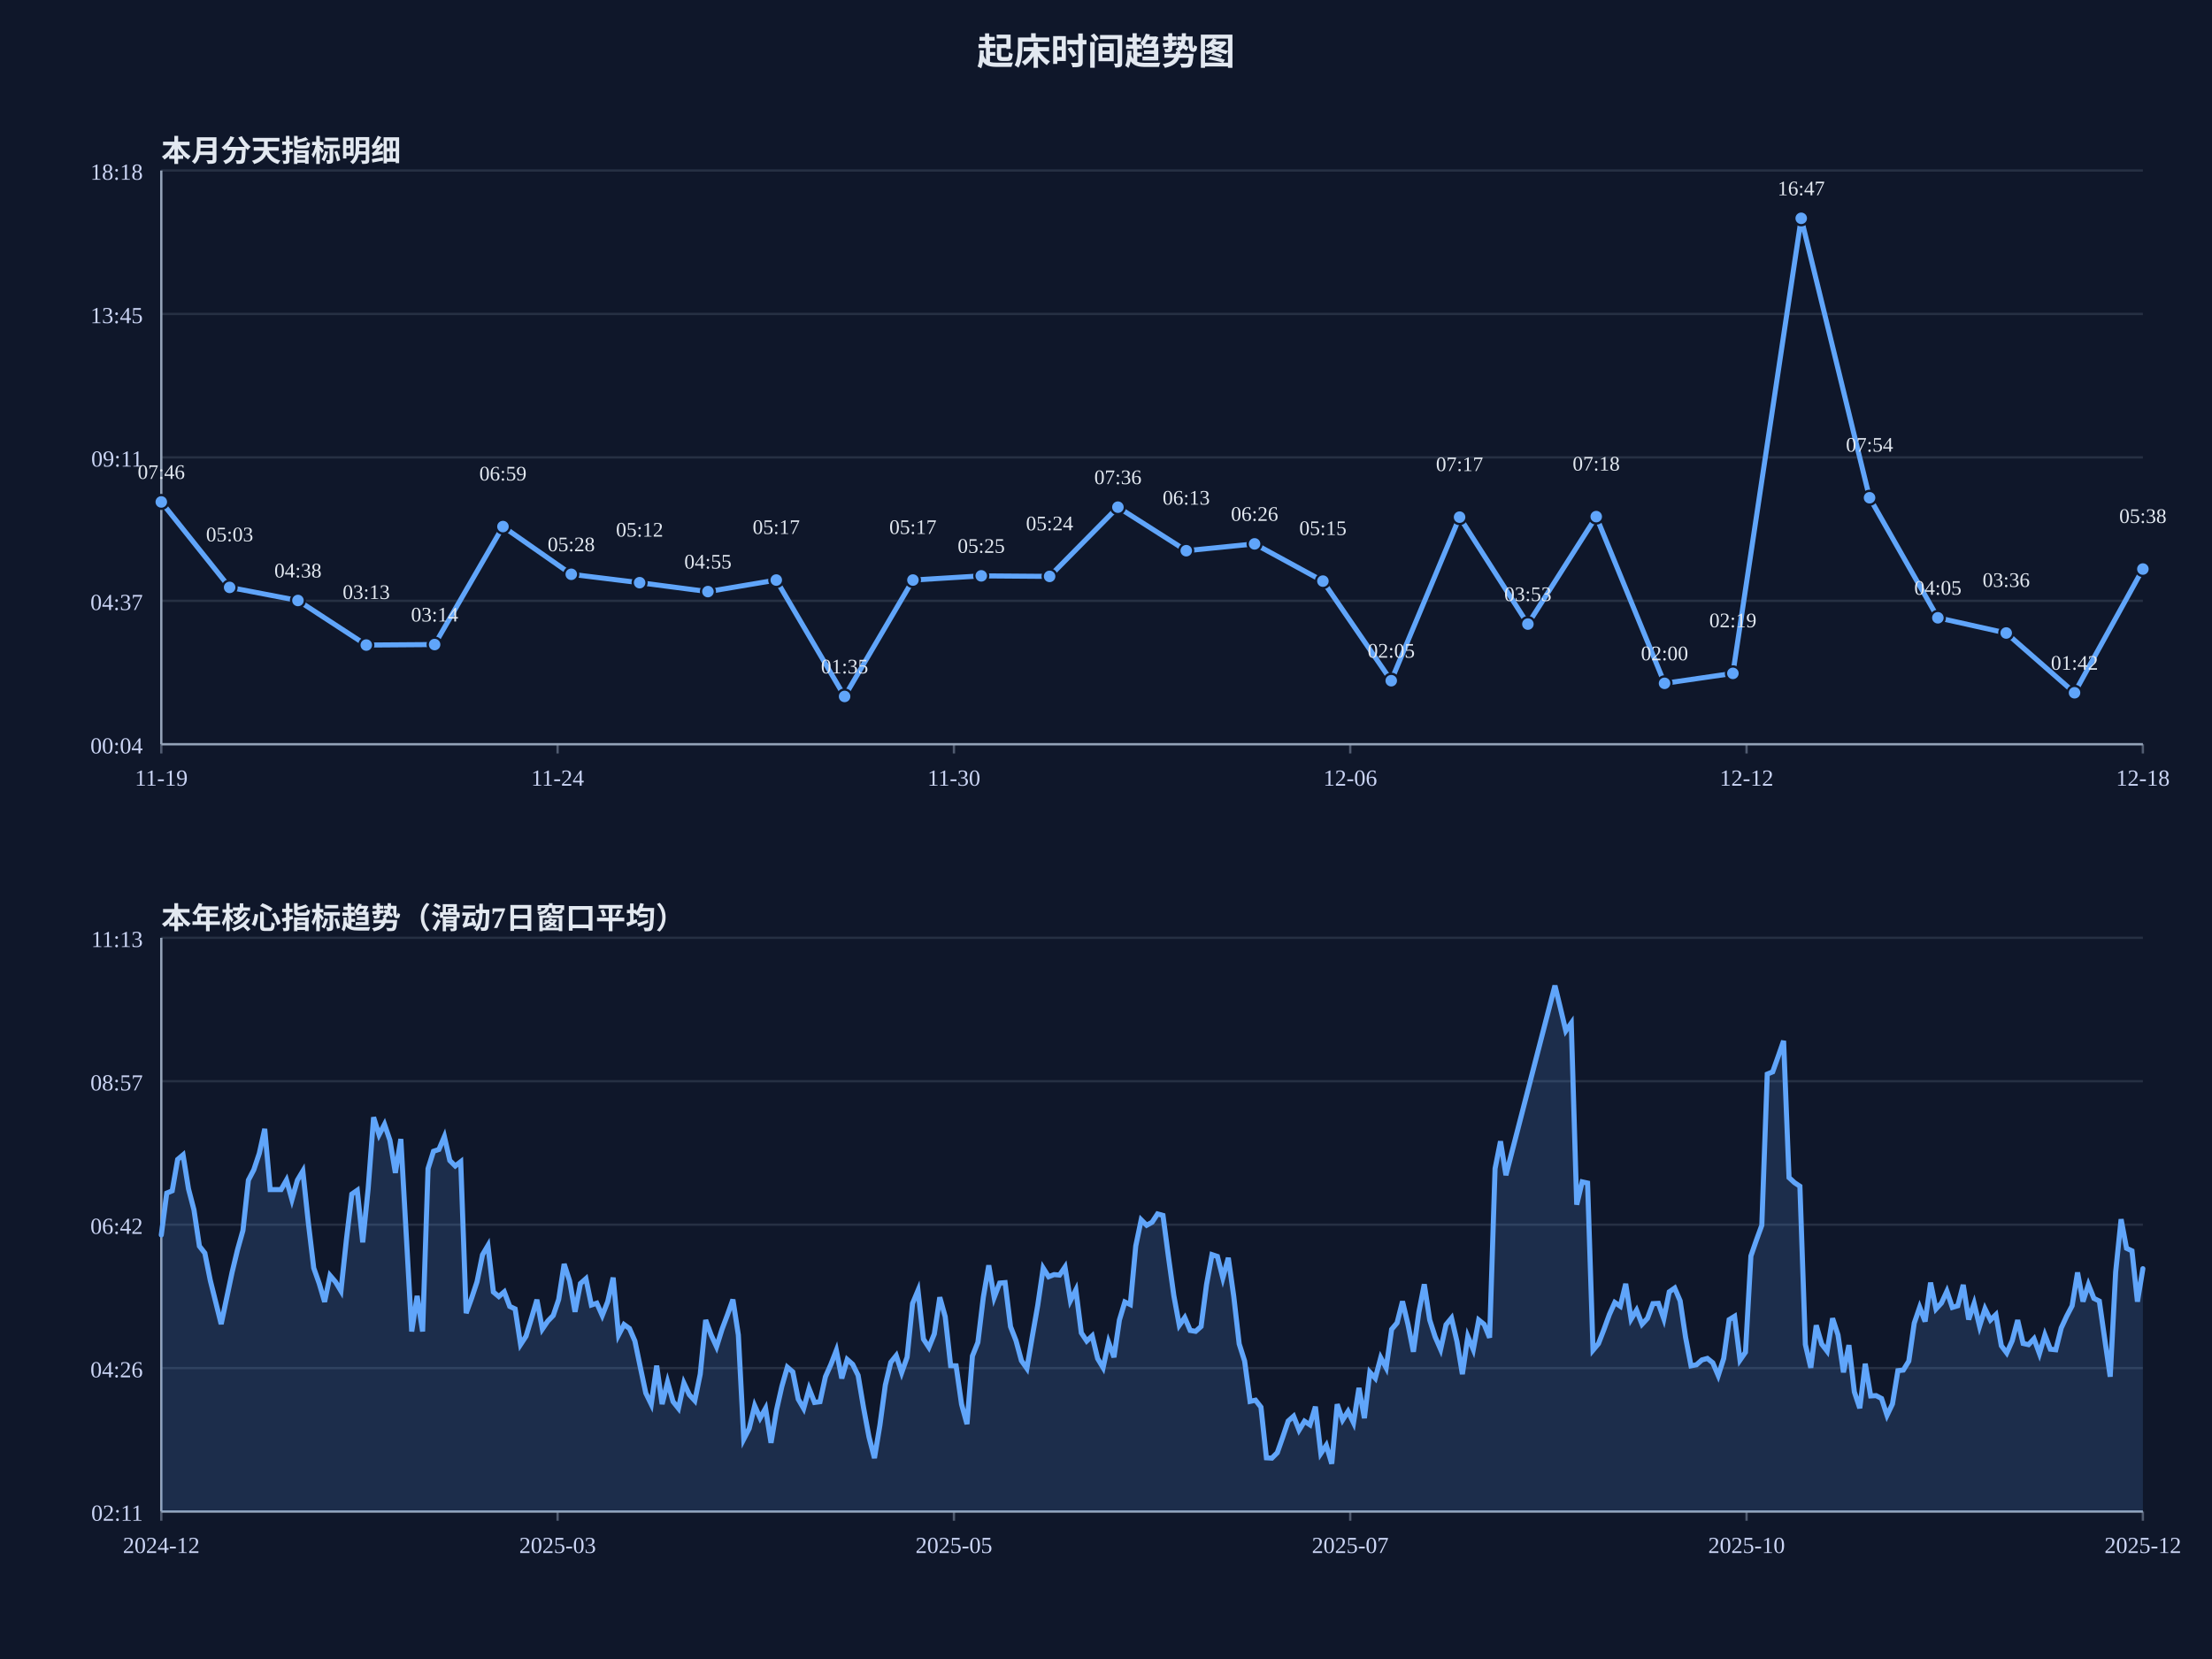
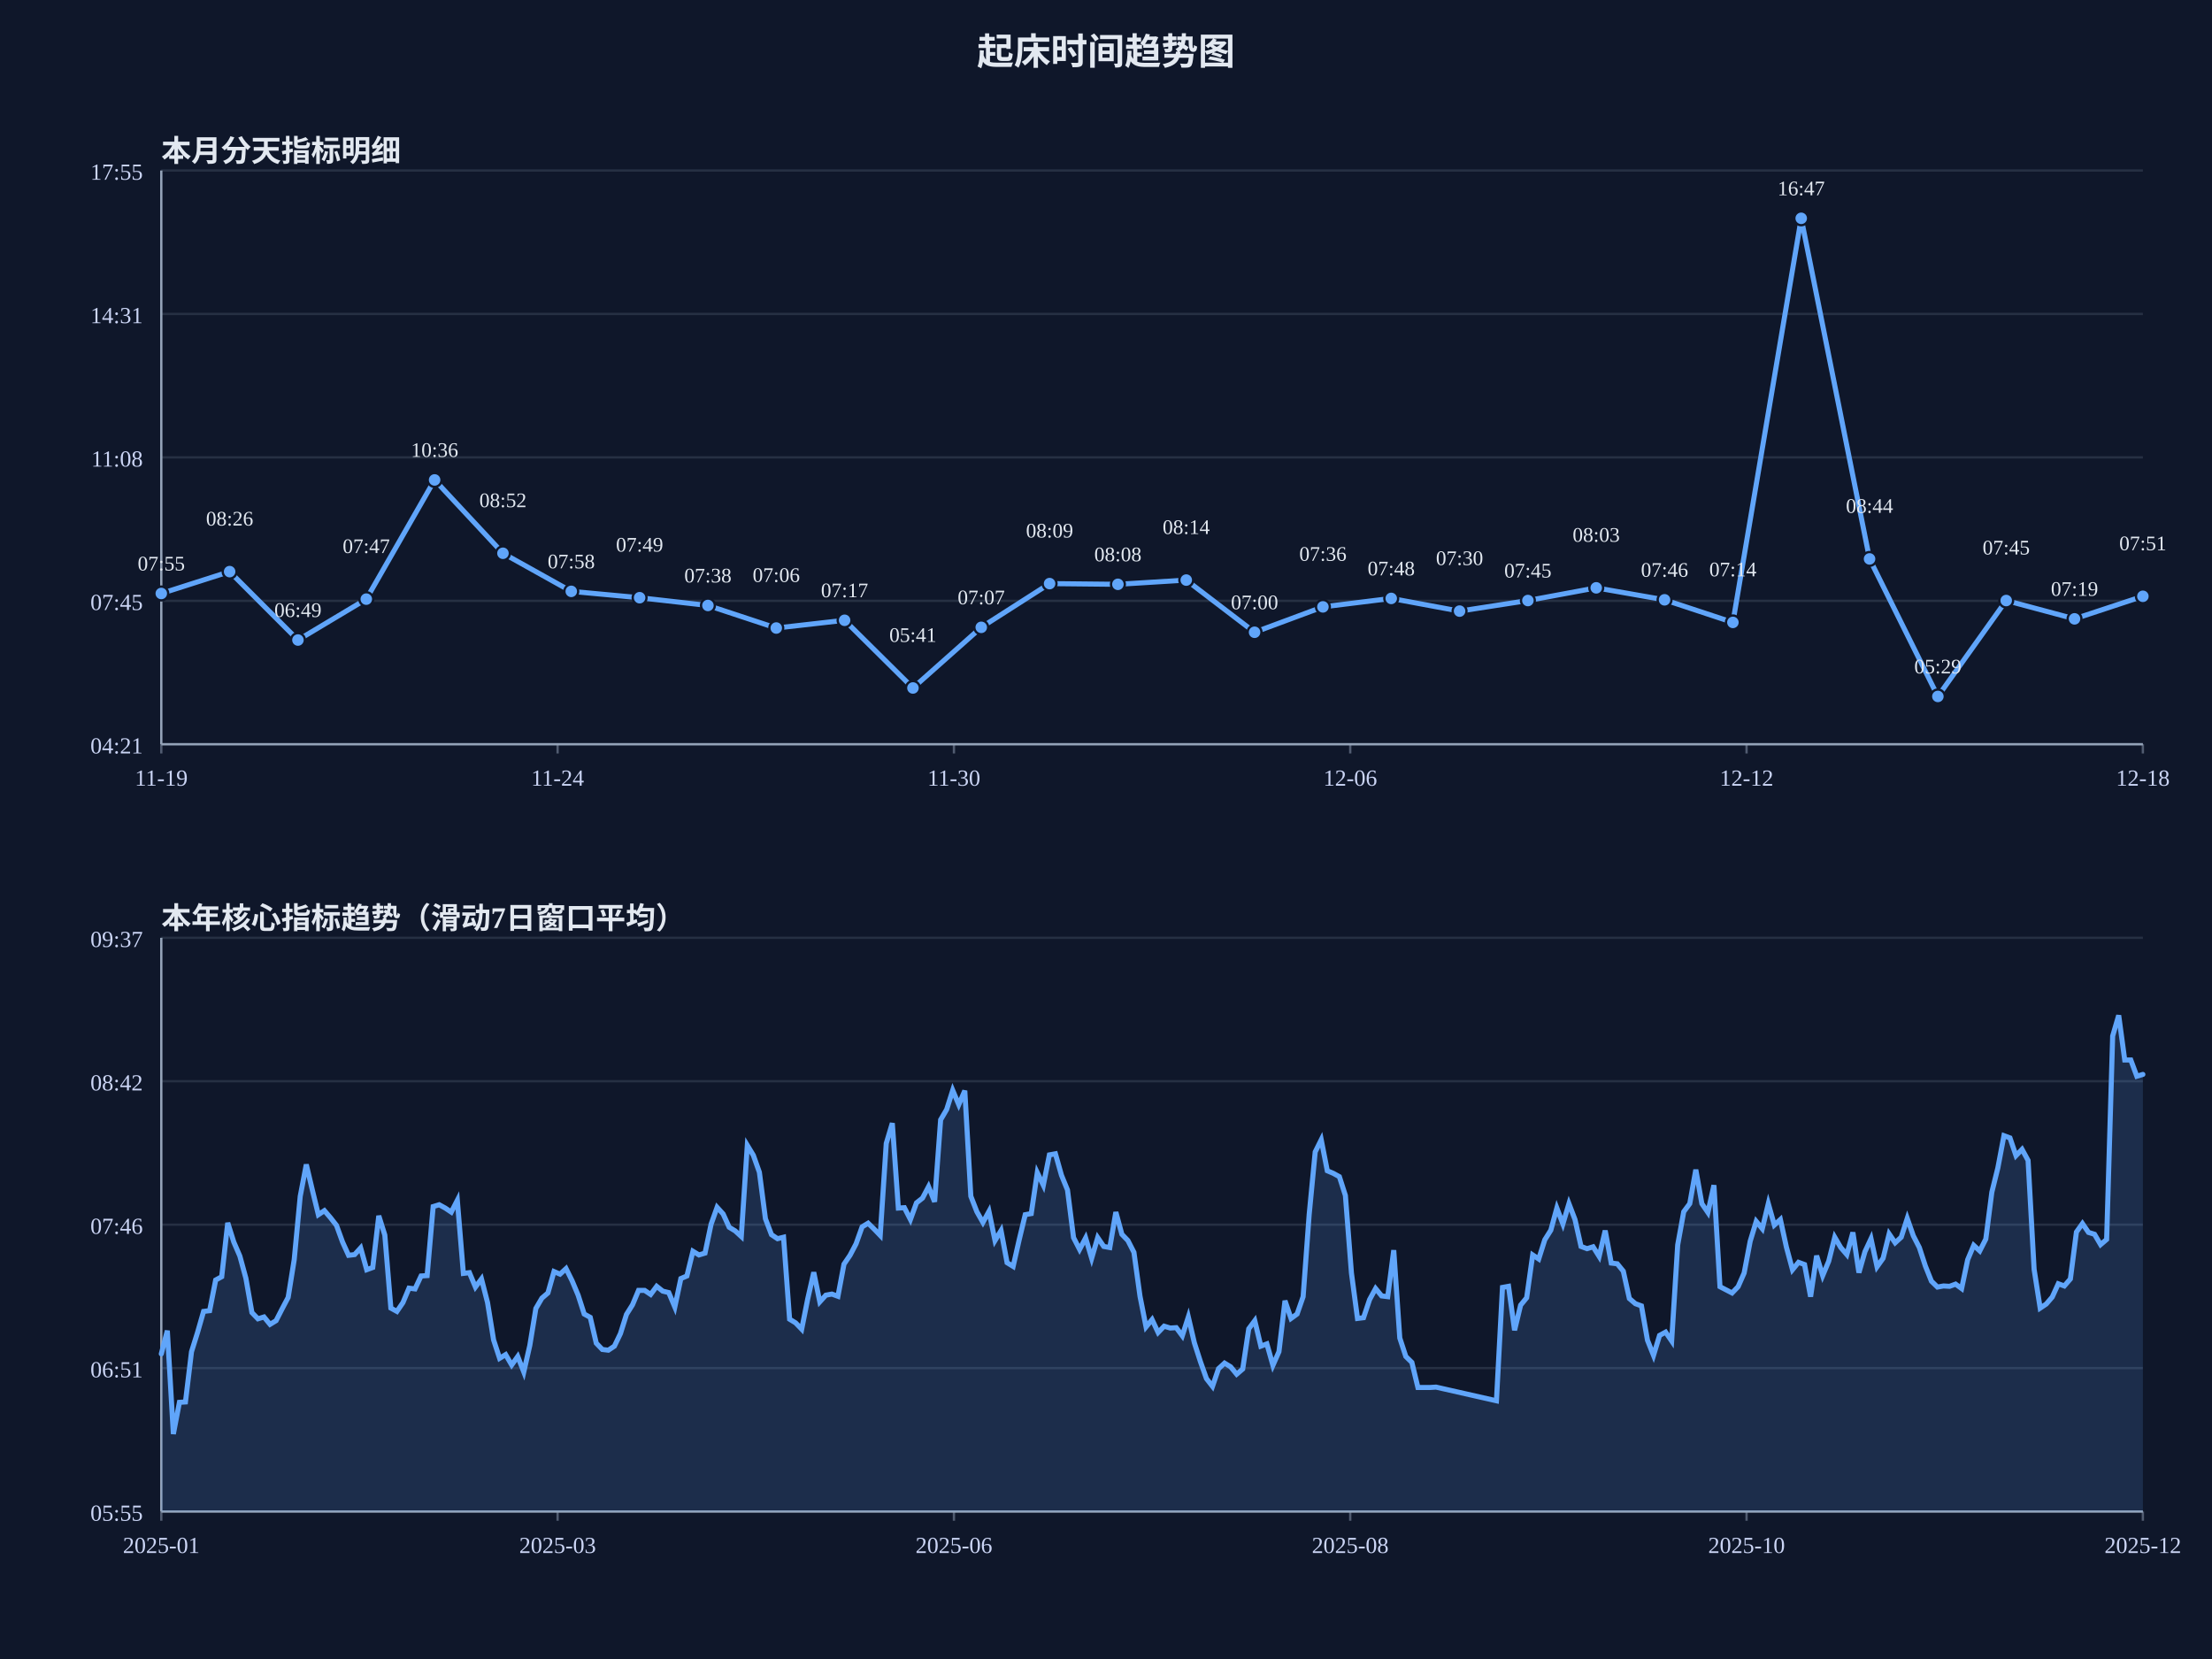
<svg xmlns="http://www.w3.org/2000/svg" viewBox="0 0 960 720" width="960" height="720">
  <rect width="960" height="720" fill="#0f172a" />
  <text x="480" y="28" fill="#e2e8f0" font-size="16" font-weight="700" text-anchor="middle">起床时间趋势图</text>
  <text x="70" y="70" fill="#e2e8f0" font-size="13" font-weight="600">本月分天指标明细</text>
  <line x1="70" y1="323.00" x2="930" y2="323.00" stroke="#94a3b8" stroke-opacity="0.18" stroke-width="1" />
-   <text x="62" y="327.00" fill="#cbd5f5" font-size="10" text-anchor="end">00:04</text>
+   <text x="62" y="327.00" fill="#cbd5f5" font-size="10" text-anchor="end">04:21</text>
  <line x1="70" y1="260.75" x2="930" y2="260.75" stroke="#94a3b8" stroke-opacity="0.18" stroke-width="1" />
-   <text x="62" y="264.75" fill="#cbd5f5" font-size="10" text-anchor="end">04:37</text>
+   <text x="62" y="264.75" fill="#cbd5f5" font-size="10" text-anchor="end">07:45</text>
  <line x1="70" y1="198.50" x2="930" y2="198.50" stroke="#94a3b8" stroke-opacity="0.18" stroke-width="1" />
-   <text x="62" y="202.50" fill="#cbd5f5" font-size="10" text-anchor="end">09:11</text>
+   <text x="62" y="202.50" fill="#cbd5f5" font-size="10" text-anchor="end">11:08</text>
  <line x1="70" y1="136.25" x2="930" y2="136.25" stroke="#94a3b8" stroke-opacity="0.18" stroke-width="1" />
-   <text x="62" y="140.25" fill="#cbd5f5" font-size="10" text-anchor="end">13:45</text>
+   <text x="62" y="140.25" fill="#cbd5f5" font-size="10" text-anchor="end">14:31</text>
  <line x1="70" y1="74.00" x2="930" y2="74.00" stroke="#94a3b8" stroke-opacity="0.18" stroke-width="1" />
-   <text x="62" y="78.00" fill="#cbd5f5" font-size="10" text-anchor="end">18:18</text>
+   <text x="62" y="78.00" fill="#cbd5f5" font-size="10" text-anchor="end">17:55</text>
  <line x1="70.00" y1="323" x2="70.00" y2="327" stroke="#94a3b8" stroke-opacity="0.5" stroke-width="1" />
  <text x="70.00" y="341" fill="#cbd5f5" font-size="10" text-anchor="middle">11-19</text>
  <line x1="242.00" y1="323" x2="242.00" y2="327" stroke="#94a3b8" stroke-opacity="0.5" stroke-width="1" />
  <text x="242.00" y="341" fill="#cbd5f5" font-size="10" text-anchor="middle">11-24</text>
  <line x1="414.00" y1="323" x2="414.00" y2="327" stroke="#94a3b8" stroke-opacity="0.5" stroke-width="1" />
  <text x="414.00" y="341" fill="#cbd5f5" font-size="10" text-anchor="middle">11-30</text>
  <line x1="586.00" y1="323" x2="586.00" y2="327" stroke="#94a3b8" stroke-opacity="0.5" stroke-width="1" />
  <text x="586.00" y="341" fill="#cbd5f5" font-size="10" text-anchor="middle">12-06</text>
  <line x1="758.00" y1="323" x2="758.00" y2="327" stroke="#94a3b8" stroke-opacity="0.5" stroke-width="1" />
  <text x="758.00" y="341" fill="#cbd5f5" font-size="10" text-anchor="middle">12-12</text>
  <line x1="930.00" y1="323" x2="930.00" y2="327" stroke="#94a3b8" stroke-opacity="0.5" stroke-width="1" />
  <text x="930.00" y="341" fill="#cbd5f5" font-size="10" text-anchor="middle">12-18</text>
  <line x1="70" y1="74" x2="70" y2="323" stroke="#94a3b8" stroke-width="1" />
  <line x1="70" y1="323" x2="930" y2="323" stroke="#94a3b8" stroke-width="1" />
-   <path d="M70.00,217.84 L99.66,254.93 L129.31,260.61 L158.97,279.95 L188.62,279.73 L218.28,228.53 L247.93,249.24 L277.59,252.88 L307.24,256.75 L336.90,251.74 L366.55,302.25 L396.21,251.74 L425.86,249.92 L455.52,250.15 L485.17,220.11 L514.83,239.00 L544.48,236.04 L574.14,252.20 L603.79,295.42 L633.45,224.44 L663.10,270.85 L692.76,224.21 L722.41,296.56 L752.07,292.24 L781.72,94.75 L811.38,216.02 L841.03,268.12 L870.69,274.72 L900.34,300.66 L930.00,246.96" fill="none" stroke="#60a5fa" stroke-width="2.2" stroke-linecap="round" />
-   <circle cx="70.00" cy="217.84" r="3" fill="#60a5fa" stroke="#0f172a" stroke-width="1" />
-   <text x="70.00" y="207.84" fill="#e2e8f0" font-size="9" text-anchor="middle">07:46</text>
-   <circle cx="99.66" cy="254.93" r="3" fill="#60a5fa" stroke="#0f172a" stroke-width="1" />
-   <text x="99.66" y="234.93" fill="#e2e8f0" font-size="9" text-anchor="middle">05:03</text>
-   <circle cx="129.31" cy="260.61" r="3" fill="#60a5fa" stroke="#0f172a" stroke-width="1" />
-   <text x="129.31" y="250.61" fill="#e2e8f0" font-size="9" text-anchor="middle">04:38</text>
-   <circle cx="158.97" cy="279.95" r="3" fill="#60a5fa" stroke="#0f172a" stroke-width="1" />
-   <text x="158.97" y="259.95" fill="#e2e8f0" font-size="9" text-anchor="middle">03:13</text>
-   <circle cx="188.62" cy="279.73" r="3" fill="#60a5fa" stroke="#0f172a" stroke-width="1" />
-   <text x="188.62" y="269.73" fill="#e2e8f0" font-size="9" text-anchor="middle">03:14</text>
-   <circle cx="218.28" cy="228.53" r="3" fill="#60a5fa" stroke="#0f172a" stroke-width="1" />
-   <text x="218.28" y="208.53" fill="#e2e8f0" font-size="9" text-anchor="middle">06:59</text>
-   <circle cx="247.93" cy="249.24" r="3" fill="#60a5fa" stroke="#0f172a" stroke-width="1" />
-   <text x="247.93" y="239.24" fill="#e2e8f0" font-size="9" text-anchor="middle">05:28</text>
-   <circle cx="277.59" cy="252.88" r="3" fill="#60a5fa" stroke="#0f172a" stroke-width="1" />
-   <text x="277.59" y="232.88" fill="#e2e8f0" font-size="9" text-anchor="middle">05:12</text>
-   <circle cx="307.24" cy="256.75" r="3" fill="#60a5fa" stroke="#0f172a" stroke-width="1" />
-   <text x="307.24" y="246.75" fill="#e2e8f0" font-size="9" text-anchor="middle">04:55</text>
-   <circle cx="336.90" cy="251.74" r="3" fill="#60a5fa" stroke="#0f172a" stroke-width="1" />
-   <text x="336.90" y="231.74" fill="#e2e8f0" font-size="9" text-anchor="middle">05:17</text>
-   <circle cx="366.55" cy="302.25" r="3" fill="#60a5fa" stroke="#0f172a" stroke-width="1" />
-   <text x="366.55" y="292.25" fill="#e2e8f0" font-size="9" text-anchor="middle">01:35</text>
-   <circle cx="396.21" cy="251.74" r="3" fill="#60a5fa" stroke="#0f172a" stroke-width="1" />
-   <text x="396.21" y="231.74" fill="#e2e8f0" font-size="9" text-anchor="middle">05:17</text>
-   <circle cx="425.86" cy="249.92" r="3" fill="#60a5fa" stroke="#0f172a" stroke-width="1" />
-   <text x="425.86" y="239.92" fill="#e2e8f0" font-size="9" text-anchor="middle">05:25</text>
-   <circle cx="455.52" cy="250.15" r="3" fill="#60a5fa" stroke="#0f172a" stroke-width="1" />
-   <text x="455.52" y="230.15" fill="#e2e8f0" font-size="9" text-anchor="middle">05:24</text>
-   <circle cx="485.17" cy="220.11" r="3" fill="#60a5fa" stroke="#0f172a" stroke-width="1" />
-   <text x="485.17" y="210.11" fill="#e2e8f0" font-size="9" text-anchor="middle">07:36</text>
-   <circle cx="514.83" cy="239.00" r="3" fill="#60a5fa" stroke="#0f172a" stroke-width="1" />
-   <text x="514.83" y="219.00" fill="#e2e8f0" font-size="9" text-anchor="middle">06:13</text>
-   <circle cx="544.48" cy="236.04" r="3" fill="#60a5fa" stroke="#0f172a" stroke-width="1" />
-   <text x="544.48" y="226.04" fill="#e2e8f0" font-size="9" text-anchor="middle">06:26</text>
-   <circle cx="574.14" cy="252.20" r="3" fill="#60a5fa" stroke="#0f172a" stroke-width="1" />
-   <text x="574.14" y="232.20" fill="#e2e8f0" font-size="9" text-anchor="middle">05:15</text>
-   <circle cx="603.79" cy="295.42" r="3" fill="#60a5fa" stroke="#0f172a" stroke-width="1" />
-   <text x="603.79" y="285.42" fill="#e2e8f0" font-size="9" text-anchor="middle">02:05</text>
-   <circle cx="633.45" cy="224.44" r="3" fill="#60a5fa" stroke="#0f172a" stroke-width="1" />
-   <text x="633.45" y="204.44" fill="#e2e8f0" font-size="9" text-anchor="middle">07:17</text>
-   <circle cx="663.10" cy="270.85" r="3" fill="#60a5fa" stroke="#0f172a" stroke-width="1" />
-   <text x="663.10" y="260.85" fill="#e2e8f0" font-size="9" text-anchor="middle">03:53</text>
-   <circle cx="692.76" cy="224.21" r="3" fill="#60a5fa" stroke="#0f172a" stroke-width="1" />
-   <text x="692.76" y="204.21" fill="#e2e8f0" font-size="9" text-anchor="middle">07:18</text>
-   <circle cx="722.41" cy="296.56" r="3" fill="#60a5fa" stroke="#0f172a" stroke-width="1" />
-   <text x="722.41" y="286.56" fill="#e2e8f0" font-size="9" text-anchor="middle">02:00</text>
-   <circle cx="752.07" cy="292.24" r="3" fill="#60a5fa" stroke="#0f172a" stroke-width="1" />
-   <text x="752.07" y="272.24" fill="#e2e8f0" font-size="9" text-anchor="middle">02:19</text>
+   <path d="M70.00,257.57 L99.66,248.08 L129.31,277.77 L158.97,260.02 L188.62,208.29 L218.28,240.12 L247.93,256.65 L277.59,259.40 L307.24,262.77 L336.90,272.56 L366.55,269.20 L396.21,298.58 L425.86,272.26 L455.52,253.28 L485.17,253.59 L514.83,251.75 L544.48,274.40 L574.14,263.38 L603.79,259.71 L633.45,265.22 L663.10,260.63 L692.76,255.12 L722.41,260.32 L752.07,270.12 L781.72,94.75 L811.38,242.57 L841.03,302.25 L870.69,260.63 L900.34,268.58 L930.00,258.79" fill="none" stroke="#60a5fa" stroke-width="2.2" stroke-linecap="round" />
+   <circle cx="70.00" cy="257.57" r="3" fill="#60a5fa" stroke="#0f172a" stroke-width="1" />
+   <text x="70.00" y="247.57" fill="#e2e8f0" font-size="9" text-anchor="middle">07:55</text>
+   <circle cx="99.66" cy="248.08" r="3" fill="#60a5fa" stroke="#0f172a" stroke-width="1" />
+   <text x="99.66" y="228.08" fill="#e2e8f0" font-size="9" text-anchor="middle">08:26</text>
+   <circle cx="129.31" cy="277.77" r="3" fill="#60a5fa" stroke="#0f172a" stroke-width="1" />
+   <text x="129.31" y="267.77" fill="#e2e8f0" font-size="9" text-anchor="middle">06:49</text>
+   <circle cx="158.97" cy="260.02" r="3" fill="#60a5fa" stroke="#0f172a" stroke-width="1" />
+   <text x="158.97" y="240.02" fill="#e2e8f0" font-size="9" text-anchor="middle">07:47</text>
+   <circle cx="188.62" cy="208.29" r="3" fill="#60a5fa" stroke="#0f172a" stroke-width="1" />
+   <text x="188.62" y="198.29" fill="#e2e8f0" font-size="9" text-anchor="middle">10:36</text>
+   <circle cx="218.28" cy="240.12" r="3" fill="#60a5fa" stroke="#0f172a" stroke-width="1" />
+   <text x="218.28" y="220.12" fill="#e2e8f0" font-size="9" text-anchor="middle">08:52</text>
+   <circle cx="247.93" cy="256.65" r="3" fill="#60a5fa" stroke="#0f172a" stroke-width="1" />
+   <text x="247.93" y="246.65" fill="#e2e8f0" font-size="9" text-anchor="middle">07:58</text>
+   <circle cx="277.59" cy="259.40" r="3" fill="#60a5fa" stroke="#0f172a" stroke-width="1" />
+   <text x="277.59" y="239.40" fill="#e2e8f0" font-size="9" text-anchor="middle">07:49</text>
+   <circle cx="307.24" cy="262.77" r="3" fill="#60a5fa" stroke="#0f172a" stroke-width="1" />
+   <text x="307.24" y="252.77" fill="#e2e8f0" font-size="9" text-anchor="middle">07:38</text>
+   <circle cx="336.90" cy="272.56" r="3" fill="#60a5fa" stroke="#0f172a" stroke-width="1" />
+   <text x="336.90" y="252.56" fill="#e2e8f0" font-size="9" text-anchor="middle">07:06</text>
+   <circle cx="366.55" cy="269.20" r="3" fill="#60a5fa" stroke="#0f172a" stroke-width="1" />
+   <text x="366.55" y="259.20" fill="#e2e8f0" font-size="9" text-anchor="middle">07:17</text>
+   <circle cx="396.21" cy="298.58" r="3" fill="#60a5fa" stroke="#0f172a" stroke-width="1" />
+   <text x="396.21" y="278.58" fill="#e2e8f0" font-size="9" text-anchor="middle">05:41</text>
+   <circle cx="425.86" cy="272.26" r="3" fill="#60a5fa" stroke="#0f172a" stroke-width="1" />
+   <text x="425.86" y="262.26" fill="#e2e8f0" font-size="9" text-anchor="middle">07:07</text>
+   <circle cx="455.52" cy="253.28" r="3" fill="#60a5fa" stroke="#0f172a" stroke-width="1" />
+   <text x="455.52" y="233.28" fill="#e2e8f0" font-size="9" text-anchor="middle">08:09</text>
+   <circle cx="485.17" cy="253.59" r="3" fill="#60a5fa" stroke="#0f172a" stroke-width="1" />
+   <text x="485.17" y="243.59" fill="#e2e8f0" font-size="9" text-anchor="middle">08:08</text>
+   <circle cx="514.83" cy="251.75" r="3" fill="#60a5fa" stroke="#0f172a" stroke-width="1" />
+   <text x="514.83" y="231.75" fill="#e2e8f0" font-size="9" text-anchor="middle">08:14</text>
+   <circle cx="544.48" cy="274.40" r="3" fill="#60a5fa" stroke="#0f172a" stroke-width="1" />
+   <text x="544.48" y="264.40" fill="#e2e8f0" font-size="9" text-anchor="middle">07:00</text>
+   <circle cx="574.14" cy="263.38" r="3" fill="#60a5fa" stroke="#0f172a" stroke-width="1" />
+   <text x="574.14" y="243.38" fill="#e2e8f0" font-size="9" text-anchor="middle">07:36</text>
+   <circle cx="603.79" cy="259.71" r="3" fill="#60a5fa" stroke="#0f172a" stroke-width="1" />
+   <text x="603.79" y="249.71" fill="#e2e8f0" font-size="9" text-anchor="middle">07:48</text>
+   <circle cx="633.45" cy="265.22" r="3" fill="#60a5fa" stroke="#0f172a" stroke-width="1" />
+   <text x="633.45" y="245.22" fill="#e2e8f0" font-size="9" text-anchor="middle">07:30</text>
+   <circle cx="663.10" cy="260.63" r="3" fill="#60a5fa" stroke="#0f172a" stroke-width="1" />
+   <text x="663.10" y="250.63" fill="#e2e8f0" font-size="9" text-anchor="middle">07:45</text>
+   <circle cx="692.76" cy="255.12" r="3" fill="#60a5fa" stroke="#0f172a" stroke-width="1" />
+   <text x="692.76" y="235.12" fill="#e2e8f0" font-size="9" text-anchor="middle">08:03</text>
+   <circle cx="722.41" cy="260.32" r="3" fill="#60a5fa" stroke="#0f172a" stroke-width="1" />
+   <text x="722.41" y="250.32" fill="#e2e8f0" font-size="9" text-anchor="middle">07:46</text>
+   <circle cx="752.07" cy="270.12" r="3" fill="#60a5fa" stroke="#0f172a" stroke-width="1" />
+   <text x="752.07" y="250.12" fill="#e2e8f0" font-size="9" text-anchor="middle">07:14</text>
  <circle cx="781.72" cy="94.75" r="3" fill="#60a5fa" stroke="#0f172a" stroke-width="1" />
  <text x="781.72" y="84.75" fill="#e2e8f0" font-size="9" text-anchor="middle">16:47</text>
-   <circle cx="811.38" cy="216.02" r="3" fill="#60a5fa" stroke="#0f172a" stroke-width="1" />
-   <text x="811.38" y="196.02" fill="#e2e8f0" font-size="9" text-anchor="middle">07:54</text>
-   <circle cx="841.03" cy="268.12" r="3" fill="#60a5fa" stroke="#0f172a" stroke-width="1" />
-   <text x="841.03" y="258.12" fill="#e2e8f0" font-size="9" text-anchor="middle">04:05</text>
-   <circle cx="870.69" cy="274.72" r="3" fill="#60a5fa" stroke="#0f172a" stroke-width="1" />
-   <text x="870.69" y="254.72" fill="#e2e8f0" font-size="9" text-anchor="middle">03:36</text>
-   <circle cx="900.34" cy="300.66" r="3" fill="#60a5fa" stroke="#0f172a" stroke-width="1" />
-   <text x="900.34" y="290.66" fill="#e2e8f0" font-size="9" text-anchor="middle">01:42</text>
-   <circle cx="930.00" cy="246.96" r="3" fill="#60a5fa" stroke="#0f172a" stroke-width="1" />
-   <text x="930.00" y="226.96" fill="#e2e8f0" font-size="9" text-anchor="middle">05:38</text>
+   <circle cx="811.38" cy="242.57" r="3" fill="#60a5fa" stroke="#0f172a" stroke-width="1" />
+   <text x="811.38" y="222.57" fill="#e2e8f0" font-size="9" text-anchor="middle">08:44</text>
+   <circle cx="841.03" cy="302.25" r="3" fill="#60a5fa" stroke="#0f172a" stroke-width="1" />
+   <text x="841.03" y="292.25" fill="#e2e8f0" font-size="9" text-anchor="middle">05:29</text>
+   <circle cx="870.69" cy="260.63" r="3" fill="#60a5fa" stroke="#0f172a" stroke-width="1" />
+   <text x="870.69" y="240.63" fill="#e2e8f0" font-size="9" text-anchor="middle">07:45</text>
+   <circle cx="900.34" cy="268.58" r="3" fill="#60a5fa" stroke="#0f172a" stroke-width="1" />
+   <text x="900.34" y="258.58" fill="#e2e8f0" font-size="9" text-anchor="middle">07:19</text>
+   <circle cx="930.00" cy="258.79" r="3" fill="#60a5fa" stroke="#0f172a" stroke-width="1" />
+   <text x="930.00" y="238.79" fill="#e2e8f0" font-size="9" text-anchor="middle">07:51</text>
  <text x="70" y="403" fill="#e2e8f0" font-size="13" font-weight="600">本年核心指标趋势（滑动7日窗口平均）</text>
  <line x1="70" y1="656.00" x2="930" y2="656.00" stroke="#94a3b8" stroke-opacity="0.18" stroke-width="1" />
-   <text x="62" y="660.00" fill="#cbd5f5" font-size="10" text-anchor="end">02:11</text>
+   <text x="62" y="660.00" fill="#cbd5f5" font-size="10" text-anchor="end">05:55</text>
  <line x1="70" y1="593.75" x2="930" y2="593.75" stroke="#94a3b8" stroke-opacity="0.18" stroke-width="1" />
-   <text x="62" y="597.75" fill="#cbd5f5" font-size="10" text-anchor="end">04:26</text>
+   <text x="62" y="597.75" fill="#cbd5f5" font-size="10" text-anchor="end">06:51</text>
  <line x1="70" y1="531.50" x2="930" y2="531.50" stroke="#94a3b8" stroke-opacity="0.18" stroke-width="1" />
-   <text x="62" y="535.50" fill="#cbd5f5" font-size="10" text-anchor="end">06:42</text>
+   <text x="62" y="535.50" fill="#cbd5f5" font-size="10" text-anchor="end">07:46</text>
  <line x1="70" y1="469.25" x2="930" y2="469.25" stroke="#94a3b8" stroke-opacity="0.18" stroke-width="1" />
-   <text x="62" y="473.25" fill="#cbd5f5" font-size="10" text-anchor="end">08:57</text>
+   <text x="62" y="473.25" fill="#cbd5f5" font-size="10" text-anchor="end">08:42</text>
  <line x1="70" y1="407.00" x2="930" y2="407.00" stroke="#94a3b8" stroke-opacity="0.18" stroke-width="1" />
-   <text x="62" y="411.00" fill="#cbd5f5" font-size="10" text-anchor="end">11:13</text>
+   <text x="62" y="411.00" fill="#cbd5f5" font-size="10" text-anchor="end">09:37</text>
  <line x1="70.00" y1="656" x2="70.00" y2="660" stroke="#94a3b8" stroke-opacity="0.5" stroke-width="1" />
-   <text x="70.00" y="674" fill="#cbd5f5" font-size="10" text-anchor="middle">2024-12</text>
+   <text x="70.00" y="674" fill="#cbd5f5" font-size="10" text-anchor="middle">2025-01</text>
  <line x1="242.00" y1="656" x2="242.00" y2="660" stroke="#94a3b8" stroke-opacity="0.5" stroke-width="1" />
  <text x="242.00" y="674" fill="#cbd5f5" font-size="10" text-anchor="middle">2025-03</text>
  <line x1="414.00" y1="656" x2="414.00" y2="660" stroke="#94a3b8" stroke-opacity="0.5" stroke-width="1" />
-   <text x="414.00" y="674" fill="#cbd5f5" font-size="10" text-anchor="middle">2025-05</text>
+   <text x="414.00" y="674" fill="#cbd5f5" font-size="10" text-anchor="middle">2025-06</text>
  <line x1="586.00" y1="656" x2="586.00" y2="660" stroke="#94a3b8" stroke-opacity="0.5" stroke-width="1" />
-   <text x="586.00" y="674" fill="#cbd5f5" font-size="10" text-anchor="middle">2025-07</text>
+   <text x="586.00" y="674" fill="#cbd5f5" font-size="10" text-anchor="middle">2025-08</text>
  <line x1="758.00" y1="656" x2="758.00" y2="660" stroke="#94a3b8" stroke-opacity="0.5" stroke-width="1" />
  <text x="758.00" y="674" fill="#cbd5f5" font-size="10" text-anchor="middle">2025-10</text>
  <line x1="930.00" y1="656" x2="930.00" y2="660" stroke="#94a3b8" stroke-opacity="0.5" stroke-width="1" />
  <text x="930.00" y="674" fill="#cbd5f5" font-size="10" text-anchor="middle">2025-12</text>
  <line x1="70" y1="407" x2="70" y2="656" stroke="#94a3b8" stroke-width="1" />
  <line x1="70" y1="656" x2="930" y2="656" stroke="#94a3b8" stroke-width="1" />
-   <path d="M70.00,656.00 L70.00,535.97 L72.36,517.81 L74.73,516.81 L77.09,503.21 L79.45,501.22 L81.81,515.97 L84.18,525.06 L86.54,540.82 L88.90,543.84 L91.26,555.66 L95.99,574.64 L100.71,552.25 L103.08,542.40 L105.44,534.00 L107.80,512.19 L110.16,507.66 L112.53,500.57 L114.89,489.93 L117.25,516.27 L119.62,516.27 L121.98,516.27 L124.34,512.13 L126.70,520.60 L129.07,512.19 L131.43,508.25 L133.79,530.45 L136.15,550.28 L138.52,556.98 L140.88,564.99 L143.24,553.56 L145.60,556.32 L147.97,560.26 L150.33,538.07 L152.69,518.24 L155.05,516.59 L157.42,539.18 L159.78,515.87 L162.14,484.88 L164.51,492.50 L166.87,487.96 L169.23,494.86 L171.59,509.04 L173.96,494.33 L176.32,536.10 L178.68,577.86 L181.04,562.43 L183.41,577.86 L185.77,507.20 L188.13,499.65 L190.49,498.86 L192.86,493.28 L195.22,503.66 L197.58,506.02 L199.95,504.18 L202.31,569.91 L204.67,563.41 L207.03,556.26 L209.40,544.57 L211.76,540.56 L214.12,560.72 L216.48,562.69 L218.85,560.66 L221.21,566.96 L223.57,568.08 L225.93,583.51 L228.30,579.89 L230.66,572.08 L233.02,564.07 L235.38,576.81 L237.75,573.33 L240.11,570.90 L242.47,563.94 L244.84,548.57 L247.20,555.86 L249.56,569.32 L251.92,557.04 L254.29,554.94 L256.65,566.37 L259.01,565.58 L261.37,570.90 L263.74,564.92 L266.10,554.48 L268.46,579.37 L270.82,574.84 L273.19,576.55 L275.55,582.00 L277.91,593.42 L280.27,604.58 L282.64,609.44 L285.00,592.70 L287.36,609.38 L289.73,599.79 L292.09,608.26 L294.45,611.22 L296.81,600.25 L299.18,605.31 L301.54,607.87 L303.90,596.38 L306.26,572.87 L308.63,579.37 L310.99,584.49 L313.35,576.94 L315.71,570.64 L318.08,564.00 L320.44,579.37 L322.80,624.55 L325.16,619.95 L327.53,610.10 L329.89,615.42 L332.25,611.22 L334.62,626.19 L336.98,612.07 L339.34,601.63 L341.70,593.36 L344.07,595.39 L346.43,607.21 L348.79,611.28 L351.15,602.68 L353.52,608.66 L355.88,608.33 L358.24,597.49 L360.60,592.17 L362.97,586.07 L365.33,598.22 L367.69,590.01 L370.05,592.11 L372.42,596.90 L374.78,610.95 L377.14,623.63 L379.51,632.82 L381.87,618.57 L384.23,601.10 L386.59,591.25 L388.96,588.30 L391.32,595.72 L393.68,589.02 L396.04,565.71 L398.41,560.06 L400.77,581.14 L403.13,584.75 L405.49,578.91 L407.86,563.02 L410.22,571.42 L412.58,592.70 L414.95,592.77 L417.31,609.44 L419.67,618.05 L422.03,588.50 L424.40,582.59 L426.76,563.02 L429.12,549.16 L431.48,563.08 L433.85,556.85 L436.21,556.65 L438.57,575.76 L440.93,581.80 L443.30,590.53 L445.66,593.88 L448.02,579.96 L450.38,566.50 L452.75,550.35 L455.11,554.09 L457.47,553.17 L459.84,553.37 L462.20,549.89 L464.56,564.46 L466.92,559.80 L469.29,578.45 L471.65,582.00 L474.01,579.76 L476.37,589.61 L478.74,593.55 L481.10,582.52 L483.46,589.02 L485.82,572.87 L488.19,565.05 L490.55,566.17 L492.91,540.76 L495.27,529.40 L497.64,531.76 L500.00,530.45 L502.36,526.84 L504.73,527.49 L507.09,545.36 L509.45,562.36 L511.81,575.17 L514.18,571.82 L516.54,577.40 L518.90,577.79 L521.26,575.69 L523.63,557.50 L525.99,544.50 L528.35,545.29 L530.71,554.61 L533.08,545.88 L535.44,562.56 L537.80,583.24 L540.16,590.66 L542.53,608.20 L544.89,607.67 L547.25,610.69 L549.62,632.69 L551.98,632.82 L554.34,630.46 L556.70,623.76 L559.07,616.73 L561.43,614.63 L563.79,620.67 L566.15,616.80 L568.52,618.37 L570.88,610.49 L573.24,630.78 L575.60,627.24 L577.97,635.25 L580.33,609.44 L582.69,616.27 L585.05,612.53 L587.42,617.45 L589.78,602.35 L592.14,615.48 L594.51,595.52 L596.87,598.15 L599.23,589.22 L601.59,593.62 L603.96,576.94 L606.32,574.12 L608.68,564.79 L611.04,574.71 L613.41,586.66 L615.77,569.52 L618.13,557.37 L620.49,572.87 L622.86,580.22 L625.22,585.61 L627.58,574.90 L629.95,572.02 L632.31,582.19 L634.67,596.38 L637.03,580.03 L639.40,585.67 L641.76,572.87 L644.12,574.77 L646.48,580.55 L648.85,507.20 L651.21,495.32 L653.57,510.03 L674.84,427.75 L677.20,437.47 L679.56,447.38 L681.92,444.03 L684.29,522.83 L686.65,512.92 L689.01,513.44 L691.37,585.94 L693.74,583.11 L696.10,577.01 L698.46,570.50 L700.82,565.25 L703.19,566.89 L705.55,557.17 L707.91,572.47 L710.27,568.60 L712.64,574.71 L715.00,572.15 L717.36,565.78 L719.73,565.65 L722.09,572.34 L724.45,560.66 L726.81,559.01 L729.18,564.59 L731.54,580.42 L733.90,592.77 L736.26,592.31 L738.63,590.20 L740.99,589.55 L743.35,591.45 L745.71,596.97 L748.08,589.55 L750.44,572.74 L752.80,571.29 L755.16,590.27 L757.53,586.86 L759.89,545.09 L762.25,538.26 L764.62,531.76 L766.98,466.16 L769.34,465.18 L771.70,458.55 L774.07,451.72 L776.43,511.08 L778.79,513.25 L781.15,514.82 L783.52,583.51 L785.88,593.62 L788.24,575.17 L790.60,583.31 L792.97,586.40 L795.33,572.15 L797.69,579.37 L800.05,595.59 L802.42,583.77 L804.78,604.06 L807.14,611.15 L809.51,591.85 L811.87,605.83 L814.23,605.70 L816.59,606.95 L818.96,614.24 L821.32,609.31 L823.68,594.87 L826.04,594.60 L828.41,590.73 L830.77,574.25 L833.13,567.35 L835.49,573.53 L837.86,556.65 L840.22,568.08 L842.58,565.51 L844.95,560.39 L847.31,567.42 L849.67,566.70 L852.03,557.63 L854.40,572.67 L856.76,565.71 L859.12,575.56 L861.48,568.01 L863.85,572.87 L866.21,570.57 L868.57,584.03 L870.93,587.18 L873.30,581.86 L875.66,572.93 L878.02,583.05 L880.38,583.57 L882.75,581.01 L885.11,587.45 L887.47,579.37 L889.84,585.54 L892.20,585.80 L894.56,576.35 L896.92,571.23 L899.29,566.70 L901.65,552.25 L904.01,564.86 L906.37,557.50 L908.74,563.48 L911.10,564.66 L913.46,581.27 L915.82,597.49 L918.19,552.05 L920.55,529.14 L922.91,541.74 L925.27,542.86 L927.64,564.92 L930.00,550.61 L930.00,656.00 Z" fill="#60a5fa" fill-opacity="0.16" stroke="none" />
-   <path d="M70.00,535.97 L72.36,517.81 L74.73,516.81 L77.09,503.21 L79.45,501.22 L81.81,515.97 L84.18,525.06 L86.54,540.82 L88.90,543.84 L91.26,555.66 L95.99,574.64 L100.71,552.25 L103.08,542.40 L105.44,534.00 L107.80,512.19 L110.16,507.66 L112.53,500.57 L114.89,489.93 L117.25,516.27 L119.62,516.27 L121.98,516.27 L124.34,512.13 L126.70,520.60 L129.07,512.19 L131.43,508.25 L133.79,530.45 L136.15,550.28 L138.52,556.98 L140.88,564.99 L143.24,553.56 L145.60,556.32 L147.97,560.26 L150.33,538.07 L152.69,518.24 L155.05,516.59 L157.42,539.18 L159.78,515.87 L162.14,484.88 L164.51,492.50 L166.87,487.96 L169.23,494.86 L171.59,509.04 L173.96,494.33 L176.32,536.10 L178.68,577.86 L181.04,562.43 L183.41,577.86 L185.77,507.20 L188.13,499.65 L190.49,498.86 L192.86,493.28 L195.22,503.66 L197.58,506.02 L199.95,504.18 L202.31,569.91 L204.67,563.41 L207.03,556.26 L209.40,544.57 L211.76,540.56 L214.12,560.72 L216.48,562.69 L218.85,560.66 L221.21,566.96 L223.57,568.08 L225.93,583.51 L228.30,579.89 L230.66,572.08 L233.02,564.07 L235.38,576.81 L237.75,573.33 L240.11,570.90 L242.47,563.94 L244.84,548.57 L247.20,555.86 L249.56,569.32 L251.92,557.04 L254.29,554.94 L256.65,566.37 L259.01,565.58 L261.37,570.90 L263.74,564.92 L266.10,554.48 L268.46,579.37 L270.82,574.84 L273.19,576.55 L275.55,582.00 L277.91,593.42 L280.27,604.58 L282.64,609.44 L285.00,592.70 L287.36,609.38 L289.73,599.79 L292.09,608.26 L294.45,611.22 L296.81,600.25 L299.18,605.31 L301.54,607.87 L303.90,596.38 L306.26,572.87 L308.63,579.37 L310.99,584.49 L313.35,576.94 L315.71,570.64 L318.08,564.00 L320.44,579.37 L322.80,624.55 L325.16,619.95 L327.53,610.10 L329.89,615.42 L332.25,611.22 L334.62,626.19 L336.98,612.07 L339.34,601.63 L341.70,593.36 L344.07,595.39 L346.43,607.21 L348.79,611.28 L351.15,602.68 L353.52,608.66 L355.88,608.33 L358.24,597.49 L360.60,592.17 L362.97,586.07 L365.33,598.22 L367.69,590.01 L370.05,592.11 L372.42,596.90 L374.78,610.95 L377.14,623.63 L379.51,632.82 L381.87,618.57 L384.23,601.10 L386.59,591.25 L388.96,588.30 L391.32,595.72 L393.68,589.02 L396.04,565.71 L398.41,560.06 L400.77,581.14 L403.13,584.75 L405.49,578.91 L407.86,563.02 L410.22,571.42 L412.58,592.70 L414.95,592.77 L417.31,609.44 L419.67,618.05 L422.03,588.50 L424.40,582.59 L426.76,563.02 L429.12,549.16 L431.48,563.08 L433.85,556.85 L436.21,556.65 L438.57,575.76 L440.93,581.80 L443.30,590.53 L445.66,593.88 L448.02,579.96 L450.38,566.50 L452.75,550.35 L455.11,554.09 L457.47,553.17 L459.84,553.37 L462.20,549.89 L464.56,564.46 L466.92,559.80 L469.29,578.45 L471.65,582.00 L474.01,579.76 L476.37,589.61 L478.74,593.55 L481.10,582.52 L483.46,589.02 L485.82,572.87 L488.19,565.05 L490.55,566.17 L492.91,540.76 L495.27,529.40 L497.64,531.76 L500.00,530.45 L502.36,526.84 L504.73,527.49 L507.09,545.36 L509.45,562.36 L511.81,575.17 L514.18,571.82 L516.54,577.40 L518.90,577.79 L521.26,575.69 L523.63,557.50 L525.99,544.50 L528.35,545.29 L530.71,554.61 L533.08,545.88 L535.44,562.56 L537.80,583.24 L540.16,590.66 L542.53,608.20 L544.89,607.67 L547.25,610.69 L549.62,632.69 L551.98,632.82 L554.34,630.46 L556.70,623.76 L559.07,616.73 L561.43,614.63 L563.79,620.67 L566.15,616.80 L568.52,618.37 L570.88,610.49 L573.24,630.78 L575.60,627.24 L577.97,635.25 L580.33,609.44 L582.69,616.27 L585.05,612.53 L587.42,617.45 L589.78,602.35 L592.14,615.48 L594.51,595.52 L596.87,598.15 L599.23,589.22 L601.59,593.62 L603.96,576.94 L606.32,574.12 L608.68,564.79 L611.04,574.71 L613.41,586.66 L615.77,569.52 L618.13,557.37 L620.49,572.87 L622.86,580.22 L625.22,585.61 L627.58,574.90 L629.95,572.02 L632.31,582.19 L634.67,596.38 L637.03,580.03 L639.40,585.67 L641.76,572.87 L644.12,574.77 L646.48,580.55 L648.85,507.20 L651.21,495.32 L653.57,510.03 L674.84,427.75 L677.20,437.47 L679.56,447.38 L681.92,444.03 L684.29,522.83 L686.65,512.92 L689.01,513.44 L691.37,585.94 L693.74,583.11 L696.10,577.01 L698.46,570.50 L700.82,565.25 L703.19,566.89 L705.55,557.17 L707.91,572.47 L710.27,568.60 L712.64,574.71 L715.00,572.15 L717.36,565.78 L719.73,565.65 L722.09,572.34 L724.45,560.66 L726.81,559.01 L729.18,564.59 L731.54,580.42 L733.90,592.77 L736.26,592.31 L738.63,590.20 L740.99,589.55 L743.35,591.45 L745.71,596.97 L748.08,589.55 L750.44,572.74 L752.80,571.29 L755.16,590.27 L757.53,586.86 L759.89,545.09 L762.25,538.26 L764.62,531.76 L766.98,466.16 L769.34,465.18 L771.70,458.55 L774.07,451.72 L776.43,511.08 L778.79,513.25 L781.15,514.82 L783.52,583.51 L785.88,593.62 L788.24,575.17 L790.60,583.31 L792.97,586.40 L795.33,572.15 L797.69,579.37 L800.05,595.59 L802.42,583.77 L804.78,604.06 L807.14,611.15 L809.51,591.85 L811.87,605.83 L814.23,605.70 L816.59,606.95 L818.96,614.24 L821.32,609.31 L823.68,594.87 L826.04,594.60 L828.41,590.73 L830.77,574.25 L833.13,567.35 L835.49,573.53 L837.86,556.65 L840.22,568.08 L842.58,565.51 L844.95,560.39 L847.31,567.42 L849.67,566.70 L852.03,557.63 L854.40,572.67 L856.76,565.71 L859.12,575.56 L861.48,568.01 L863.85,572.87 L866.21,570.57 L868.57,584.03 L870.93,587.18 L873.30,581.86 L875.66,572.93 L878.02,583.05 L880.38,583.57 L882.75,581.01 L885.11,587.45 L887.47,579.37 L889.84,585.54 L892.20,585.80 L894.56,576.35 L896.92,571.23 L899.29,566.70 L901.65,552.25 L904.01,564.86 L906.37,557.50 L908.74,563.48 L911.10,564.66 L913.46,581.27 L915.82,597.49 L918.19,552.05 L920.55,529.14 L922.91,541.74 L925.27,542.86 L927.64,564.92 L930.00,550.61" fill="none" stroke="#60a5fa" stroke-width="2.2" stroke-linecap="round" />
+   <path d="M70.00,656.00 L70.00,587.58 L72.62,577.49 L75.24,622.35 L77.87,608.61 L80.49,608.44 L83.11,586.65 L85.73,578.29 L88.35,569.15 L90.98,568.83 L93.60,555.53 L96.22,554.09 L98.84,530.70 L101.46,539.03 L104.09,545.12 L106.71,554.73 L109.33,569.64 L111.95,572.36 L114.57,571.56 L117.20,574.76 L119.82,573.16 L122.44,568.03 L125.06,563.07 L127.68,546.72 L130.30,519.16 L132.93,505.38 L135.55,516.44 L138.17,527.17 L140.79,525.41 L143.41,528.46 L146.04,531.82 L148.66,539.03 L151.28,544.80 L153.90,544.48 L156.52,541.59 L159.15,551.05 L161.77,550.09 L164.39,527.65 L167.01,535.99 L169.63,567.71 L172.26,569.15 L174.88,565.31 L177.50,559.06 L180.12,559.38 L182.74,553.77 L185.37,553.61 L187.99,523.65 L190.61,522.85 L193.23,524.29 L195.85,526.05 L198.48,520.92 L201.10,552.65 L203.72,552.33 L206.34,558.58 L208.96,555.05 L211.59,565.31 L214.21,581.49 L216.83,589.50 L219.45,587.90 L222.07,592.39 L224.70,588.70 L227.32,595.43 L229.94,583.90 L232.56,567.87 L235.18,563.39 L237.80,561.14 L240.43,551.85 L243.05,552.97 L245.67,550.57 L248.29,555.86 L250.91,562.10 L253.54,570.28 L256.16,571.72 L258.78,582.93 L261.40,585.66 L264.02,585.98 L266.65,584.22 L269.27,578.77 L271.89,570.44 L274.51,566.27 L277.13,560.02 L279.76,560.02 L282.38,561.78 L285.00,558.26 L287.62,560.34 L290.24,560.98 L292.87,567.23 L295.49,554.89 L298.11,553.77 L300.73,543.04 L303.35,544.64 L305.98,543.84 L308.60,531.34 L311.22,523.97 L313.84,526.85 L316.46,532.62 L319.09,534.22 L321.71,536.63 L324.33,497.05 L326.95,501.38 L329.57,508.75 L332.20,528.94 L334.82,535.83 L337.44,537.59 L340.06,536.95 L342.68,572.52 L345.30,574.12 L347.93,576.85 L350.55,563.71 L353.17,552.17 L355.79,564.99 L358.41,562.10 L361.04,561.62 L363.66,562.58 L366.28,548.64 L368.90,544.80 L371.52,539.83 L374.15,532.46 L376.77,530.86 L379.39,533.42 L382.01,536.15 L384.63,496.25 L387.26,487.44 L389.88,524.29 L392.50,524.13 L395.12,529.26 L397.74,522.05 L400.37,519.96 L402.99,515.00 L405.61,521.57 L408.23,485.99 L410.85,481.51 L413.48,473.18 L416.10,479.42 L418.72,473.34 L421.34,519.16 L423.96,525.89 L426.59,530.54 L429.21,525.73 L431.83,538.39 L434.45,534.06 L437.07,548.00 L439.70,549.61 L442.32,538.07 L444.94,527.17 L447.56,526.69 L450.18,508.91 L452.80,514.36 L455.43,501.22 L458.05,500.74 L460.67,510.03 L463.29,516.44 L465.91,537.11 L468.54,542.24 L471.16,537.27 L473.78,546.08 L476.40,537.11 L479.02,540.95 L481.65,541.43 L484.27,526.05 L486.89,535.67 L489.51,538.39 L492.13,543.52 L494.76,562.58 L497.38,575.88 L500.00,572.68 L502.62,578.29 L505.24,575.56 L507.87,576.36 L510.49,576.20 L513.11,579.73 L515.73,571.56 L518.35,582.77 L520.98,590.95 L523.60,598.32 L526.22,601.68 L528.84,593.99 L531.46,591.59 L534.09,593.19 L536.71,596.39 L539.33,594.15 L541.95,576.69 L544.57,573.16 L547.20,584.22 L549.82,583.25 L552.44,592.55 L555.06,586.62 L557.68,564.51 L560.30,572.20 L562.93,570.28 L565.55,562.75 L568.17,527.17 L570.79,499.93 L573.41,494.65 L576.04,508.11 L578.66,509.23 L581.28,510.67 L583.90,518.84 L586.52,552.49 L589.15,572.20 L591.77,571.88 L594.39,564.03 L597.01,559.22 L599.63,562.42 L602.26,562.75 L604.88,542.56 L607.50,580.69 L610.12,588.70 L612.74,591.27 L615.37,602.16 L620.61,602.16 L623.23,602.00 L649.45,607.93 L652.07,558.74 L654.70,558.26 L657.32,577.33 L659.94,566.43 L662.56,563.23 L665.18,544.64 L667.80,546.40 L670.43,538.07 L673.05,533.90 L675.67,524.29 L678.29,531.18 L680.91,522.37 L683.54,529.26 L686.16,540.95 L688.78,541.92 L691.40,541.11 L694.02,545.28 L696.65,534.06 L699.27,548.16 L701.89,548.48 L704.51,551.69 L707.13,563.55 L709.76,565.79 L712.38,566.75 L715.00,581.65 L717.62,588.22 L720.24,579.57 L722.87,578.13 L725.49,581.97 L728.11,540.31 L730.73,525.89 L733.35,522.37 L735.98,507.63 L738.60,522.37 L741.22,526.21 L743.84,514.36 L746.46,558.42 L751.71,561.14 L754.33,558.42 L756.95,552.49 L759.57,538.71 L762.20,530.06 L764.82,533.26 L767.44,522.37 L770.06,531.66 L772.68,529.26 L775.30,541.27 L777.93,551.05 L780.55,547.84 L783.17,548.81 L785.79,562.75 L788.41,544.96 L791.04,553.61 L793.66,547.36 L796.28,536.95 L798.90,541.43 L801.52,544.48 L804.15,534.86 L806.77,552.33 L809.39,543.20 L812.01,537.59 L814.63,549.77 L817.26,546.08 L819.88,535.51 L822.50,539.35 L825.12,536.95 L827.74,528.78 L830.37,536.31 L832.99,541.43 L835.61,549.45 L838.23,556.02 L840.85,558.58 L843.48,558.10 L846.10,558.26 L848.72,557.30 L851.34,559.22 L853.96,546.72 L856.59,540.47 L859.21,542.88 L861.83,537.75 L864.45,517.40 L867.07,506.82 L869.70,492.88 L872.32,493.85 L874.94,501.54 L877.56,498.81 L880.18,503.62 L882.80,550.89 L885.43,567.71 L888.05,565.95 L890.67,562.91 L893.29,557.14 L895.91,558.10 L898.54,555.05 L901.16,534.70 L903.78,531.02 L906.40,534.86 L909.02,535.67 L911.65,540.15 L914.27,537.91 L916.89,449.62 L919.51,440.65 L922.13,460.04 L924.76,460.04 L927.38,467.09 L930.00,466.29 L930.00,656.00 Z" fill="#60a5fa" fill-opacity="0.16" stroke="none" />
+   <path d="M70.00,587.58 L72.62,577.49 L75.24,622.35 L77.87,608.61 L80.49,608.44 L83.11,586.65 L85.73,578.29 L88.35,569.15 L90.98,568.83 L93.60,555.53 L96.22,554.09 L98.84,530.70 L101.46,539.03 L104.09,545.12 L106.71,554.73 L109.33,569.64 L111.95,572.36 L114.57,571.56 L117.20,574.76 L119.82,573.16 L122.44,568.03 L125.06,563.07 L127.68,546.72 L130.30,519.16 L132.93,505.38 L135.55,516.44 L138.17,527.17 L140.79,525.41 L143.41,528.46 L146.04,531.82 L148.66,539.03 L151.28,544.80 L153.90,544.48 L156.52,541.59 L159.15,551.05 L161.77,550.09 L164.39,527.65 L167.01,535.99 L169.63,567.71 L172.26,569.15 L174.88,565.31 L177.50,559.06 L180.12,559.38 L182.74,553.77 L185.37,553.61 L187.99,523.65 L190.61,522.85 L193.23,524.29 L195.85,526.05 L198.48,520.92 L201.10,552.65 L203.72,552.33 L206.34,558.58 L208.96,555.05 L211.59,565.31 L214.21,581.49 L216.83,589.50 L219.45,587.90 L222.07,592.39 L224.70,588.70 L227.32,595.43 L229.94,583.90 L232.56,567.87 L235.18,563.39 L237.80,561.14 L240.43,551.85 L243.05,552.97 L245.67,550.57 L248.29,555.86 L250.91,562.10 L253.54,570.28 L256.16,571.72 L258.78,582.93 L261.40,585.66 L264.02,585.98 L266.65,584.22 L269.27,578.77 L271.89,570.44 L274.51,566.27 L277.13,560.02 L279.76,560.02 L282.38,561.78 L285.00,558.26 L287.62,560.34 L290.24,560.98 L292.87,567.23 L295.49,554.89 L298.11,553.77 L300.73,543.04 L303.35,544.64 L305.98,543.84 L308.60,531.34 L311.22,523.97 L313.84,526.85 L316.46,532.62 L319.09,534.22 L321.71,536.63 L324.33,497.05 L326.95,501.38 L329.57,508.75 L332.20,528.94 L334.82,535.83 L337.44,537.59 L340.06,536.95 L342.68,572.52 L345.30,574.12 L347.93,576.85 L350.55,563.71 L353.17,552.17 L355.79,564.99 L358.41,562.10 L361.04,561.62 L363.66,562.58 L366.28,548.64 L368.90,544.80 L371.52,539.83 L374.15,532.46 L376.77,530.86 L379.39,533.42 L382.01,536.15 L384.63,496.25 L387.26,487.44 L389.88,524.29 L392.50,524.13 L395.12,529.26 L397.74,522.05 L400.37,519.96 L402.99,515.00 L405.61,521.57 L408.23,485.99 L410.85,481.51 L413.48,473.18 L416.10,479.42 L418.72,473.34 L421.34,519.16 L423.96,525.89 L426.59,530.54 L429.21,525.73 L431.83,538.39 L434.45,534.06 L437.07,548.00 L439.70,549.61 L442.32,538.07 L444.94,527.17 L447.56,526.69 L450.18,508.91 L452.80,514.36 L455.43,501.22 L458.05,500.74 L460.67,510.03 L463.29,516.44 L465.91,537.11 L468.54,542.24 L471.16,537.27 L473.78,546.08 L476.40,537.11 L479.02,540.95 L481.65,541.43 L484.27,526.05 L486.89,535.67 L489.51,538.39 L492.13,543.52 L494.76,562.58 L497.38,575.88 L500.00,572.68 L502.62,578.29 L505.24,575.56 L507.87,576.36 L510.49,576.20 L513.11,579.73 L515.73,571.56 L518.35,582.77 L520.98,590.95 L523.60,598.32 L526.22,601.68 L528.84,593.99 L531.46,591.59 L534.09,593.19 L536.71,596.39 L539.33,594.15 L541.95,576.69 L544.57,573.16 L547.20,584.22 L549.82,583.25 L552.44,592.55 L555.06,586.62 L557.68,564.51 L560.30,572.20 L562.93,570.28 L565.55,562.75 L568.17,527.17 L570.79,499.93 L573.41,494.65 L576.04,508.11 L578.66,509.23 L581.28,510.67 L583.90,518.84 L586.52,552.49 L589.15,572.20 L591.77,571.88 L594.39,564.03 L597.01,559.22 L599.63,562.42 L602.26,562.75 L604.88,542.56 L607.50,580.69 L610.12,588.70 L612.74,591.27 L615.37,602.16 L620.61,602.16 L623.23,602.00 L649.45,607.93 L652.07,558.74 L654.70,558.26 L657.32,577.33 L659.94,566.43 L662.56,563.23 L665.18,544.64 L667.80,546.40 L670.43,538.07 L673.05,533.90 L675.67,524.29 L678.29,531.18 L680.91,522.37 L683.54,529.26 L686.16,540.95 L688.78,541.92 L691.40,541.11 L694.02,545.28 L696.65,534.06 L699.27,548.16 L701.89,548.48 L704.51,551.69 L707.13,563.55 L709.76,565.79 L712.38,566.75 L715.00,581.65 L717.62,588.22 L720.24,579.57 L722.87,578.13 L725.49,581.97 L728.11,540.31 L730.73,525.89 L733.35,522.37 L735.98,507.63 L738.60,522.37 L741.22,526.21 L743.84,514.36 L746.46,558.42 L751.71,561.14 L754.33,558.42 L756.95,552.49 L759.57,538.71 L762.20,530.06 L764.82,533.26 L767.44,522.37 L770.06,531.66 L772.68,529.26 L775.30,541.27 L777.93,551.05 L780.55,547.84 L783.17,548.81 L785.79,562.75 L788.41,544.96 L791.04,553.61 L793.66,547.36 L796.28,536.95 L798.90,541.43 L801.52,544.48 L804.15,534.86 L806.77,552.33 L809.39,543.20 L812.01,537.59 L814.63,549.77 L817.26,546.08 L819.88,535.51 L822.50,539.35 L825.12,536.95 L827.74,528.78 L830.37,536.31 L832.99,541.43 L835.61,549.45 L838.23,556.02 L840.85,558.58 L843.48,558.10 L846.10,558.26 L848.72,557.30 L851.34,559.22 L853.96,546.72 L856.59,540.47 L859.21,542.88 L861.83,537.75 L864.45,517.40 L867.07,506.82 L869.70,492.88 L872.32,493.85 L874.94,501.54 L877.56,498.81 L880.18,503.62 L882.80,550.89 L885.43,567.71 L888.05,565.95 L890.67,562.91 L893.29,557.14 L895.91,558.10 L898.54,555.05 L901.16,534.70 L903.78,531.02 L906.40,534.86 L909.02,535.67 L911.65,540.15 L914.27,537.91 L916.89,449.62 L919.51,440.65 L922.13,460.04 L924.76,460.04 L927.38,467.09 L930.00,466.29" fill="none" stroke="#60a5fa" stroke-width="2.2" stroke-linecap="round" />
</svg>
